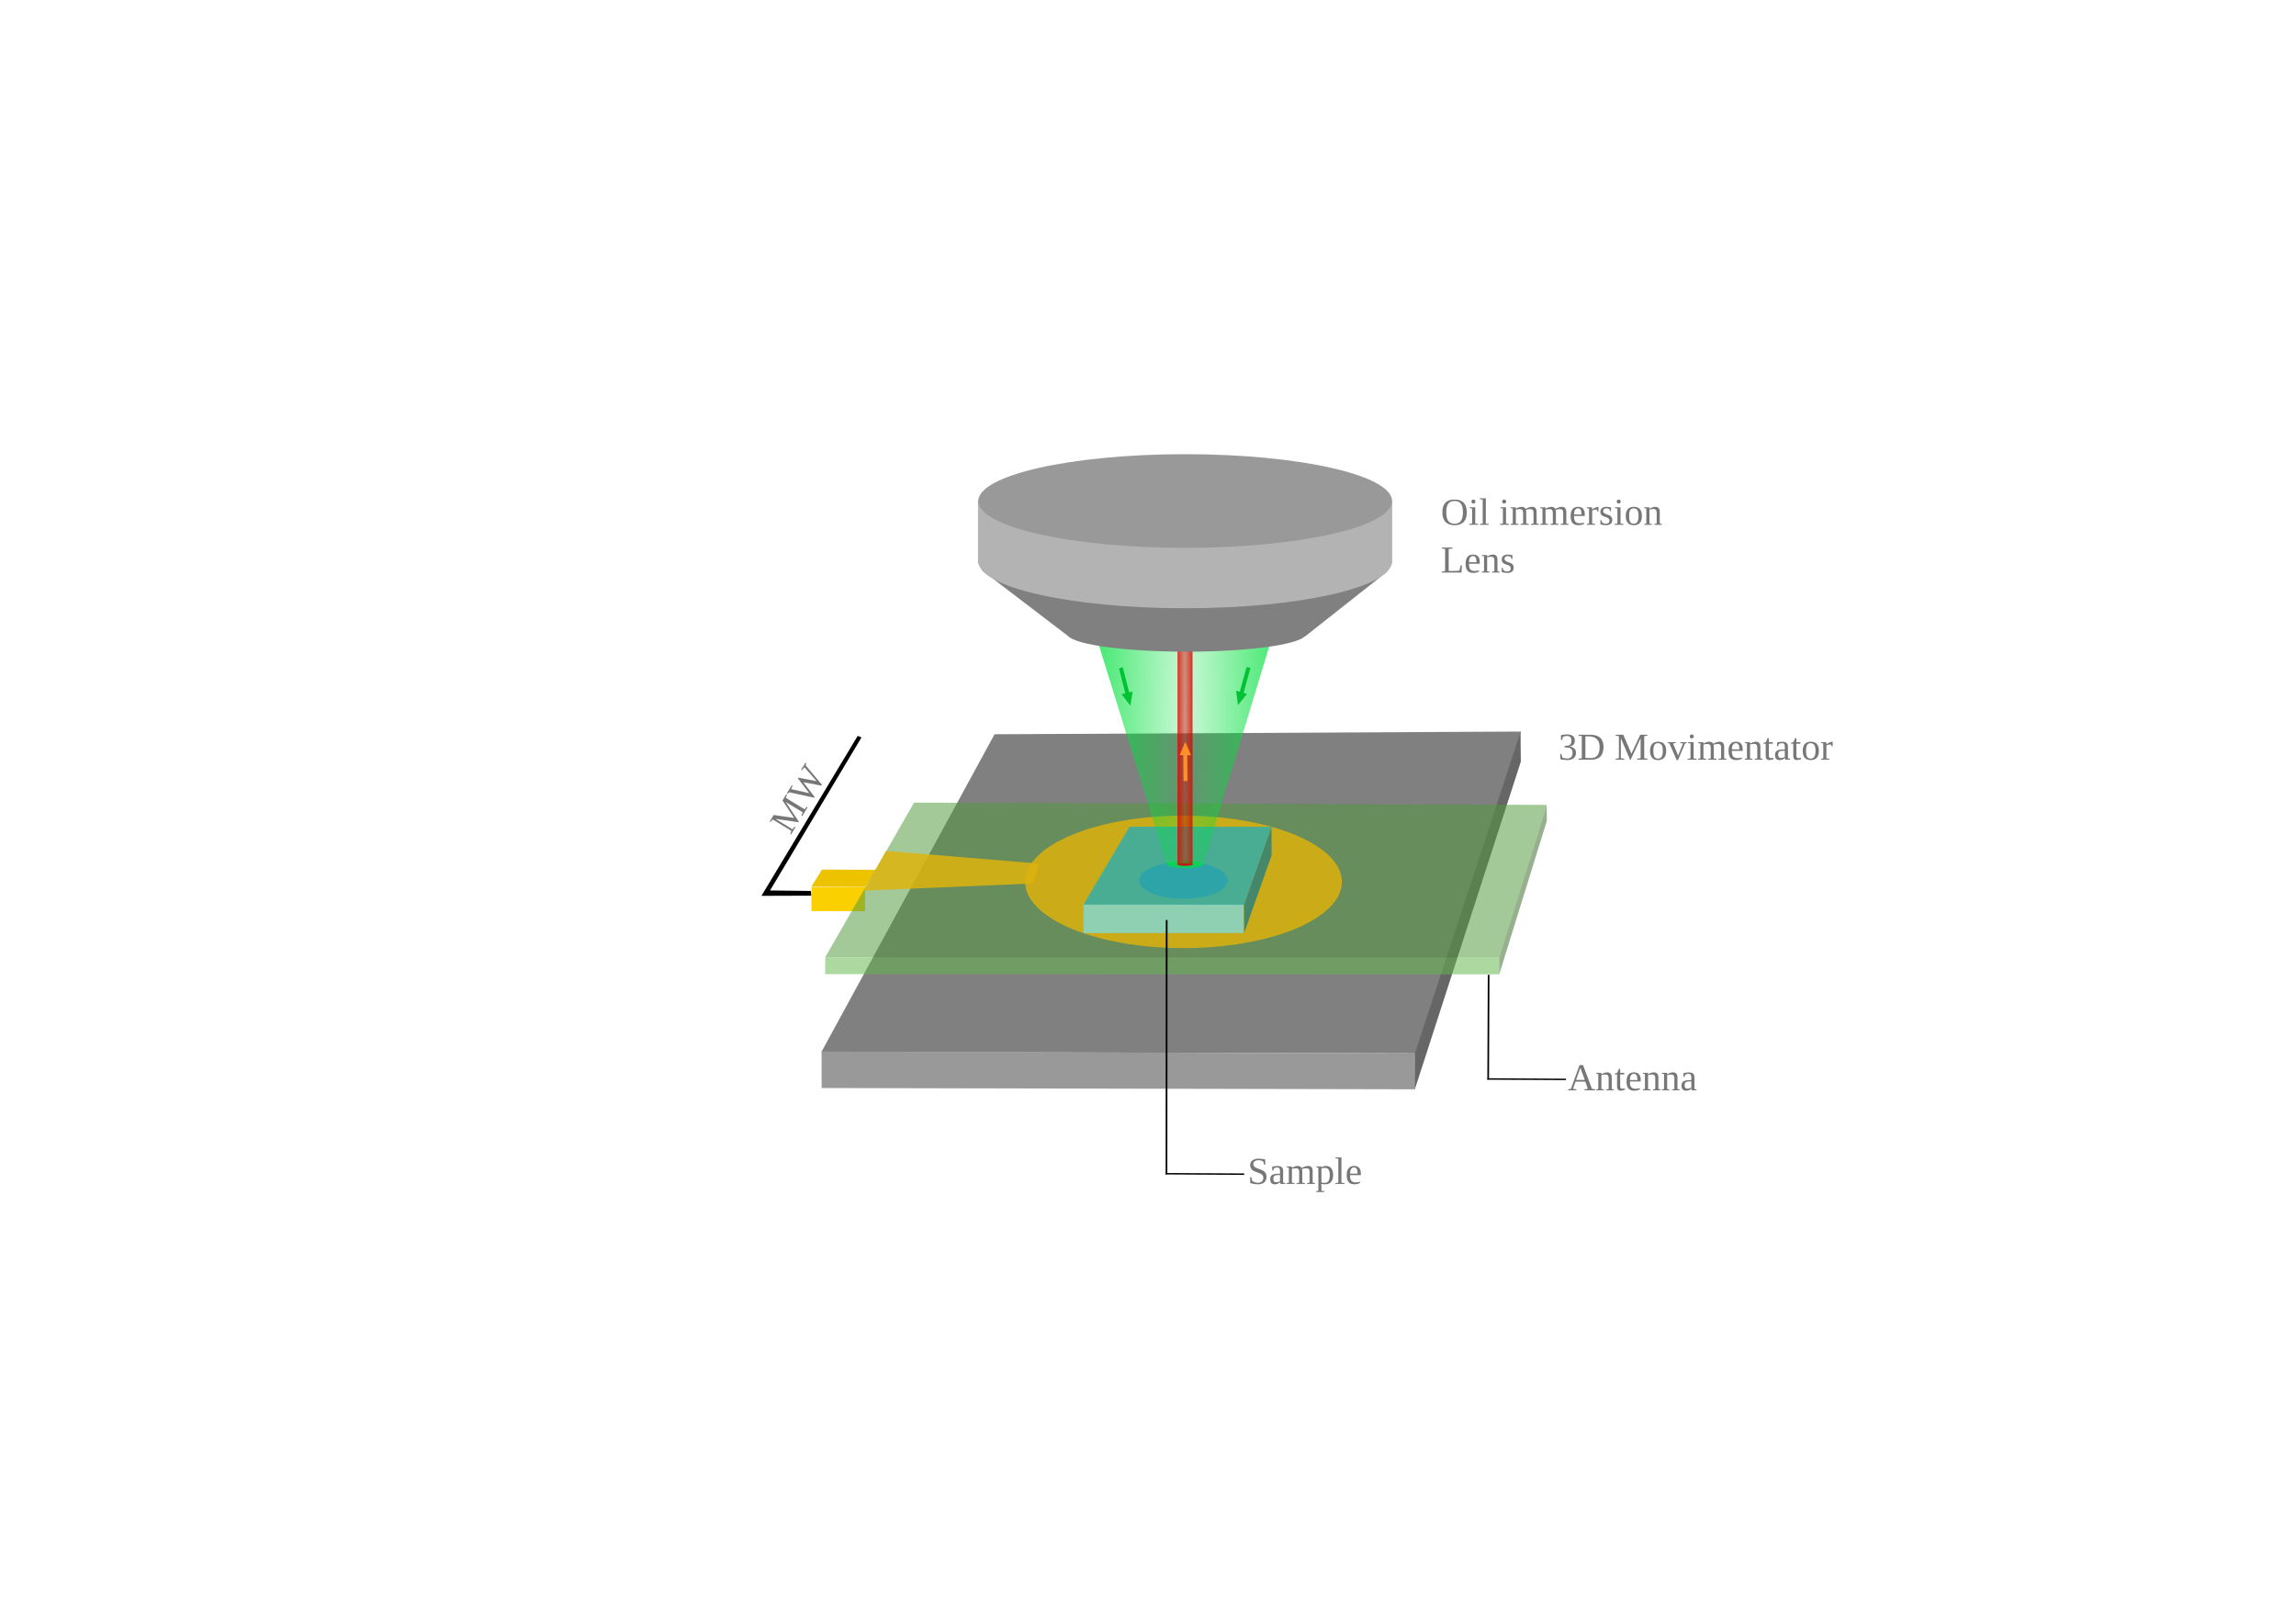
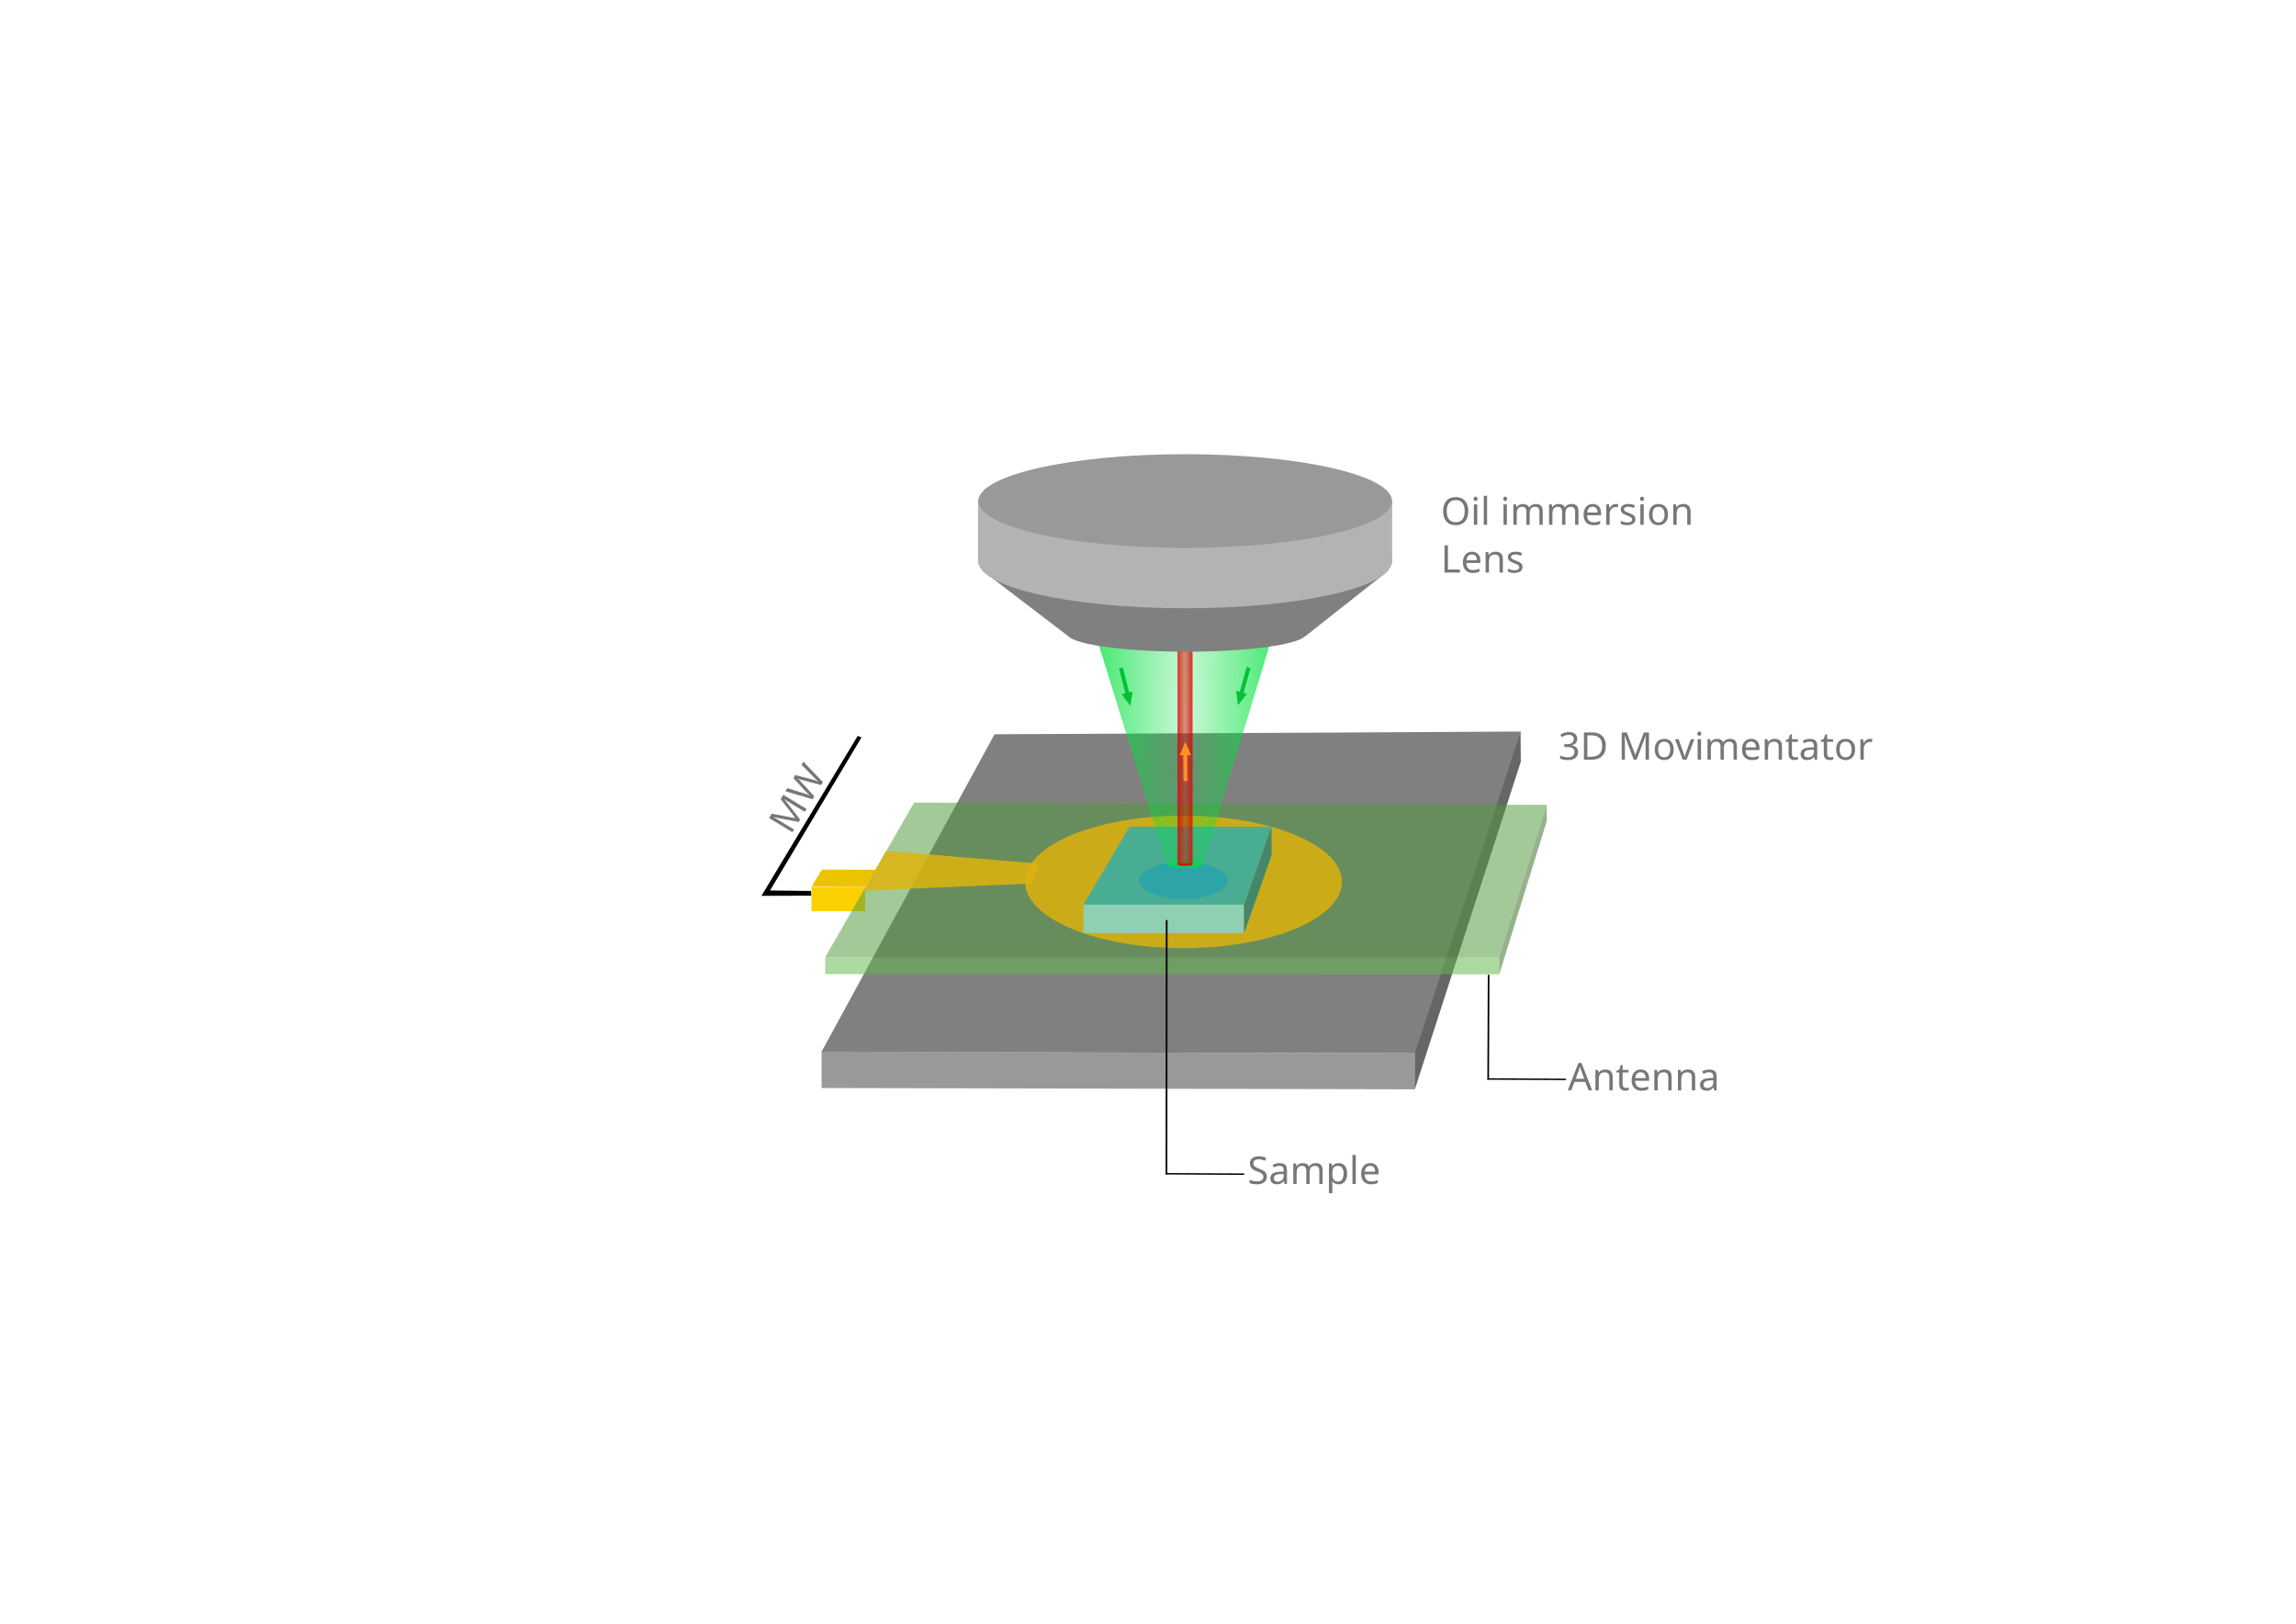
<svg xmlns="http://www.w3.org/2000/svg" xmlns:xlink="http://www.w3.org/1999/xlink" width="297mm" height="210mm" viewBox="0 0 1122.52 793.701" version="1.1" id="svg5" xml:space="preserve">
  <defs id="defs2">
    <linearGradient id="linearGradient3095">
      <stop style="stop-color:#e00000;stop-opacity:0.4;" offset="0" id="stop3091" />
      <stop style="stop-color:#e00000;stop-opacity:0.8;" offset="1" id="stop3093" />
    </linearGradient>
    <linearGradient id="linearGradient2810">
      <stop style="stop-color:#00e03c;stop-opacity:0.2;" offset="0" id="stop2806" />
      <stop style="stop-color:#00e03c;stop-opacity:0.8;" offset="1" id="stop2808" />
    </linearGradient>
    <clipPath clipPathUnits="userSpaceOnUse" id="clipPath386105">
      <g id="g386109">
        <g id="use386107" clip-path="url(#clipPath386105)">
          <ellipse style="fill:#dcb80d;fill-opacity:0.854;stroke-width:1.002" id="ellipse386141" cx="463.531" cy="956.051" rx="78.418" ry="32.82" />
          <ellipse style="fill:#dc0d0d;fill-opacity:0.854;stroke-width:0.644;paint-order:stroke fill markers" id="ellipse386143" cx="463.861" cy="955.993" rx="55.132" ry="19.297" />
        </g>
      </g>
    </clipPath>
    <radialGradient xlink:href="#linearGradient2810" id="radialGradient2812" cx="692.035" cy="438.296" fx="692.035" fy="438.296" r="50.3" gradientTransform="matrix(-0.9999715,-0.00765042,0.07772505,-10.42993,1237.565,4944.817)" gradientUnits="userSpaceOnUse" />
    <radialGradient xlink:href="#linearGradient3095" id="radialGradient3097" cx="688.915" cy="438.5" fx="688.915" fy="438.5" r="2.609" gradientTransform="matrix(-1.405415,0.00221359,-0.4707258,-151.3088,1753.988,66716.768)" gradientUnits="userSpaceOnUse" />
  </defs>
  <g id="layer1">
    <text xml:space="preserve" style="font-size:18.667px;fill:#000000;fill-opacity:0.532" x="766.484" y="532.974" id="text20026-2-4-4-7">
-       <tspan id="tspan20024-3-7-5-0" x="766.484" y="532.974" style="font-size:18.667px;fill:#000000;fill-opacity:0.532">Antenna</tspan>
+       <tspan id="tspan20024-3-7-5-0" x="766.484" y="532.974" style="font-style:normal;font-variant:normal;font-weight:normal;font-stretch:normal;font-size:18.667px;font-family:sans-serif;-inkscape-font-specification:sans-serif;fill:#000000;fill-opacity:0.532">Antenna</tspan>
    </text>
    <text xml:space="preserve" style="font-size:18.667px;fill:#000000;fill-opacity:0.532" x="609.969" y="578.732" id="text20026-2-4-4-7-8">
-       <tspan id="tspan20024-3-7-5-0-7" x="609.969" y="578.732" style="font-size:18.667px;fill:#000000;fill-opacity:0.532">Sample</tspan>
+       <tspan id="tspan20024-3-7-5-0-7" x="609.969" y="578.732" style="font-style:normal;font-variant:normal;font-weight:normal;font-stretch:normal;font-size:18.667px;font-family:sans-serif;-inkscape-font-specification:sans-serif;fill:#000000;fill-opacity:0.532">Sample</tspan>
    </text>
    <text xml:space="preserve" style="font-size:18.667px;fill:#000000;fill-opacity:0.532" x="-148.019" y="542.404" id="text20026-2-4-4-7-0" transform="rotate(-58.68698)">
-       <tspan id="tspan20024-3-7-5-0-6" x="-148.019" y="542.404" style="font-size:18.667px;fill:#000000;fill-opacity:0.532">MW</tspan>
+       <tspan id="tspan20024-3-7-5-0-6" x="-148.019" y="542.404" style="font-style:normal;font-variant:normal;font-weight:normal;font-stretch:normal;font-size:18.667px;font-family:sans-serif;-inkscape-font-specification:sans-serif;fill:#000000;fill-opacity:0.532">MW</tspan>
    </text>
    <text xml:space="preserve" style="font-size:18.667px;fill:#000000;fill-opacity:0.532" x="704.414" y="256.541" id="text20026-28-9">
-       <tspan id="tspan20024-9-1" x="704.414" y="256.541" style="font-size:18.667px;fill:#000000;fill-opacity:0.532">Oil immersion</tspan>
-       <tspan x="704.414" y="279.874" style="font-size:18.667px;fill:#000000;fill-opacity:0.532" id="tspan20208-2">Lens </tspan>
+       <tspan id="tspan20024-9-1" x="704.414" y="256.541" style="font-style:normal;font-variant:normal;font-weight:normal;font-stretch:normal;font-size:18.667px;font-family:sans-serif;-inkscape-font-specification:sans-serif;fill:#000000;fill-opacity:0.532">Oil immersion</tspan>
+       <tspan x="704.414" y="279.874" style="font-style:normal;font-variant:normal;font-weight:normal;font-stretch:normal;font-size:18.667px;font-family:sans-serif;-inkscape-font-specification:sans-serif;fill:#000000;fill-opacity:0.532" id="tspan20208-2">Lens </tspan>
    </text>
    <text xml:space="preserve" style="font-size:18.667px;fill:#000000;fill-opacity:0.532" x="142.985" y="684.922" id="text20026-2-4-0">
      <tspan id="tspan20024-3-7-3" x="142.985" y="684.922" style="font-size:18.667px;fill:#000000;fill-opacity:0.532" />
    </text>
    <text xml:space="preserve" style="font-size:18.667px;fill:#000000;fill-opacity:0.533" x="761.899" y="371.352" id="text20026-2-4-6-9">
-       <tspan id="tspan20024-3-7-1-2" x="761.899" y="371.352" style="font-size:18.667px;fill:#000000;fill-opacity:0.533">3D Movimentator</tspan>
+       <tspan id="tspan20024-3-7-1-2" x="761.899" y="371.352" style="font-style:normal;font-variant:normal;font-weight:normal;font-stretch:normal;font-size:18.667px;font-family:'Noto Sans';-inkscape-font-specification:'Noto Sans';fill:#000000;fill-opacity:0.533">3D Movimentator</tspan>
    </text>
    <rect style="fill:#fad000;fill-opacity:1" id="rect3485" width="26.197" height="11.734" x="396.735" y="433.64" />
    <path style="fill:#edc300;fill-opacity:1" d="m 396.66,433.436 5.233,-8.365 26.24,0.124 -5.027,8.367 z" id="path7285" />
    <path style="fill:#000000;fill-opacity:1" d="m 419.328,359.711 -47.053,78.194 24.347,-0.077 -0.177,-2.31 -19.972,-0.234 44.716,-74.822 z" id="path8367" />
    <path style="fill:none;fill-rule:evenodd;stroke:#000000;stroke-width:0.81px;stroke-linecap:butt;stroke-linejoin:miter;stroke-opacity:1" d="m 727.791,476.516 -0.216,51.231" id="path52735-3" />
    <path style="fill:none;fill-rule:evenodd;stroke:#000000;stroke-width:0.703px;stroke-linecap:butt;stroke-linejoin:miter;stroke-opacity:1" d="m 765.599,527.638 -38.418,-0.217" id="path52735-6" />
    <path style="fill:none;fill-rule:evenodd;stroke:#000000;stroke-width:0.703px;stroke-linecap:butt;stroke-linejoin:miter;stroke-opacity:1" d="m 608.276,573.958 -38.418,-0.217" id="path52735-6-1" />
  </g>
  <g id="layer2">
    <path style="fill:#808080;stroke-width:1.002" d="m 486.23,358.928 -84.614,155.25 290.325,0.738 51.632,-157.314 z" id="path366832" />
    <path style="fill:#999999;stroke-width:1.002" d="m 401.676,514.024 0.017,17.822 290.21,0.627 -0.09,-17.531 z" id="path366834" />
    <path style="fill:#666666;stroke-width:1.002" d="M 691.768,532.322 743.525,372.349 743.405,357.535 691.729,514.83 Z" id="path366998" />
    <path style="fill:#529a3d;fill-opacity:0.53;stroke-width:1.002" d="m 446.909,392.339 -43.503,75.654 329.504,0.086 23.3,-74.631 z" id="path367221" />
    <path style="fill:#63b84a;fill-opacity:0.53;stroke-width:1.002" d="m 403.481,468.024 -0.085,8.17 329.554,0.095 -0.013,-8.238 z" id="path367221-7" />
    <path style="fill:#3b6d2c;fill-opacity:0.53;stroke-width:1.002" d="m 732.947,467.963 0.013,8.421 23.281,-75.074 -0.048,-7.802 z" id="path367221-3" />
    <path style="fill:#deb40d;fill-opacity:0.85;stroke-width:1.047;paint-order:stroke fill markers" d="m 433.177,415.947 -10.941,19.412 82.813,-3.493 2.87,-9.721 z" id="path386822" />
    <path id="path386199" style="fill:#dcb20d;fill-opacity:0.854;stroke-width:1.002;paint-order:stroke fill markers" d="m 578.62,398.714 a 77.436,32.371 0 0 0 -77.436,32.371 77.436,32.371 0 0 0 77.436,32.371 77.436,32.371 0 0 0 77.436,-32.371 77.436,32.371 0 0 0 -77.436,-32.371 z m 0.004,22.598 a 21.638,9.015 0 0 1 21.637,9.016 21.638,9.015 0 0 1 -21.637,9.014 21.638,9.015 0 0 1 -21.639,-9.014 21.638,9.015 0 0 1 21.639,-9.016 z" />
    <path style="display:inline;fill:#15adc7;fill-opacity:0.71;stroke-width:0.431" d="m 552.211,404.112 -22.555,38.14 78.485,0.051 13.488,-38.158 z" id="path366832-7" />
    <path style="fill:#76dff1;fill-opacity:0.71;stroke-width:0.431" d="m 529.71,442.183 0.036,13.923 78.357,0.009 5e-5,-13.906 z" id="path366834-7" />
    <path style="fill:#0d788c;fill-opacity:0.71;stroke-width:0.431" d="m 608.251,456.172 13.443,-38.095 -0.053,-13.894 -13.455,38.129 z" id="path366998-6" />
    <path style="fill:url(#radialGradient2812);fill-opacity:1;stroke-width:1.007" d="m 537.209,315.228 83.275,0.871 -32.315,106.623 -17.728,-0.287 z" id="path2804" />
    <ellipse style="fill:#00e03c;fill-opacity:0.699" id="path3033" cx="579.297" cy="422.506" rx="8.875" ry="1.844" />
    <rect style="fill:url(#radialGradient3097);fill-opacity:1;stroke-width:1.186" id="rect3089" width="7.334" height="106.412" x="575.696" y="316.242" />
    <ellipse style="fill:#c71515;fill-opacity:0.946" id="path3151" cx="579.391" cy="422.623" rx="3.694" ry="0.63" />
    <path style="fill:#ff8f27;fill-opacity:1;stroke-width:0.438" d="m 578.504,369.171 -1.728,-0.065 2.705,-6.481 2.828,6.551 -1.871,-0.024 0.116,12.58 -1.926,0.06 z" id="path7140-6-3" />
    <path style="fill:#00c234;fill-opacity:1;stroke-width:0.438" d="m 552.04,338.426 1.695,-0.345 -1.097,6.936 -4.296,-5.697 1.824,-0.419 -3.085,-12.197 1.858,-0.513 z" id="path7140-6-3-6" />
    <path style="fill:#00c234;fill-opacity:1;stroke-width:0.438" d="m 608.002,338.674 1.643,0.539 -4.387,5.483 -0.912,-7.076 1.792,0.539 3.358,-12.124 1.868,0.474 z" id="path7140-6-3-6-2" />
    <path style="fill:none;fill-rule:evenodd;stroke:#000000;stroke-width:0.84px;stroke-linecap:butt;stroke-linejoin:miter;stroke-opacity:1" d="m 570.39,449.732 -0.096,124.278" id="path52735-3-6" />
  </g>
  <g id="layer3">
    <path style="fill:#808080;fill-opacity:1;stroke-width:1.002;paint-order:stroke fill markers" d="m 479.928,278.653 42.495,32.437 115.718,-0.064 40.546,-31.995 z" id="path387163" />
    <ellipse style="fill:#b3b3b3;fill-opacity:1;stroke-width:1.002;paint-order:stroke fill markers" id="path386931-8" cx="579.429" cy="274.44" rx="101.131" ry="22.89" />
    <ellipse style="fill:#808080;fill-opacity:1;stroke-width:1.002;paint-order:stroke fill markers" id="path387161" cx="580.137" cy="309.769" rx="58.391" ry="8.786" />
    <rect style="fill:#b3b3b3;fill-opacity:1;stroke-width:1.002;paint-order:stroke fill markers" id="rect387137" width="202.491" height="31.197" x="478.138" y="244.375" ry="0" />
    <ellipse style="fill:#999999;fill-opacity:1;stroke-width:1.002;paint-order:stroke fill markers" id="path386931" cx="579.435" cy="244.903" rx="101.131" ry="22.89" />
  </g>
</svg>
